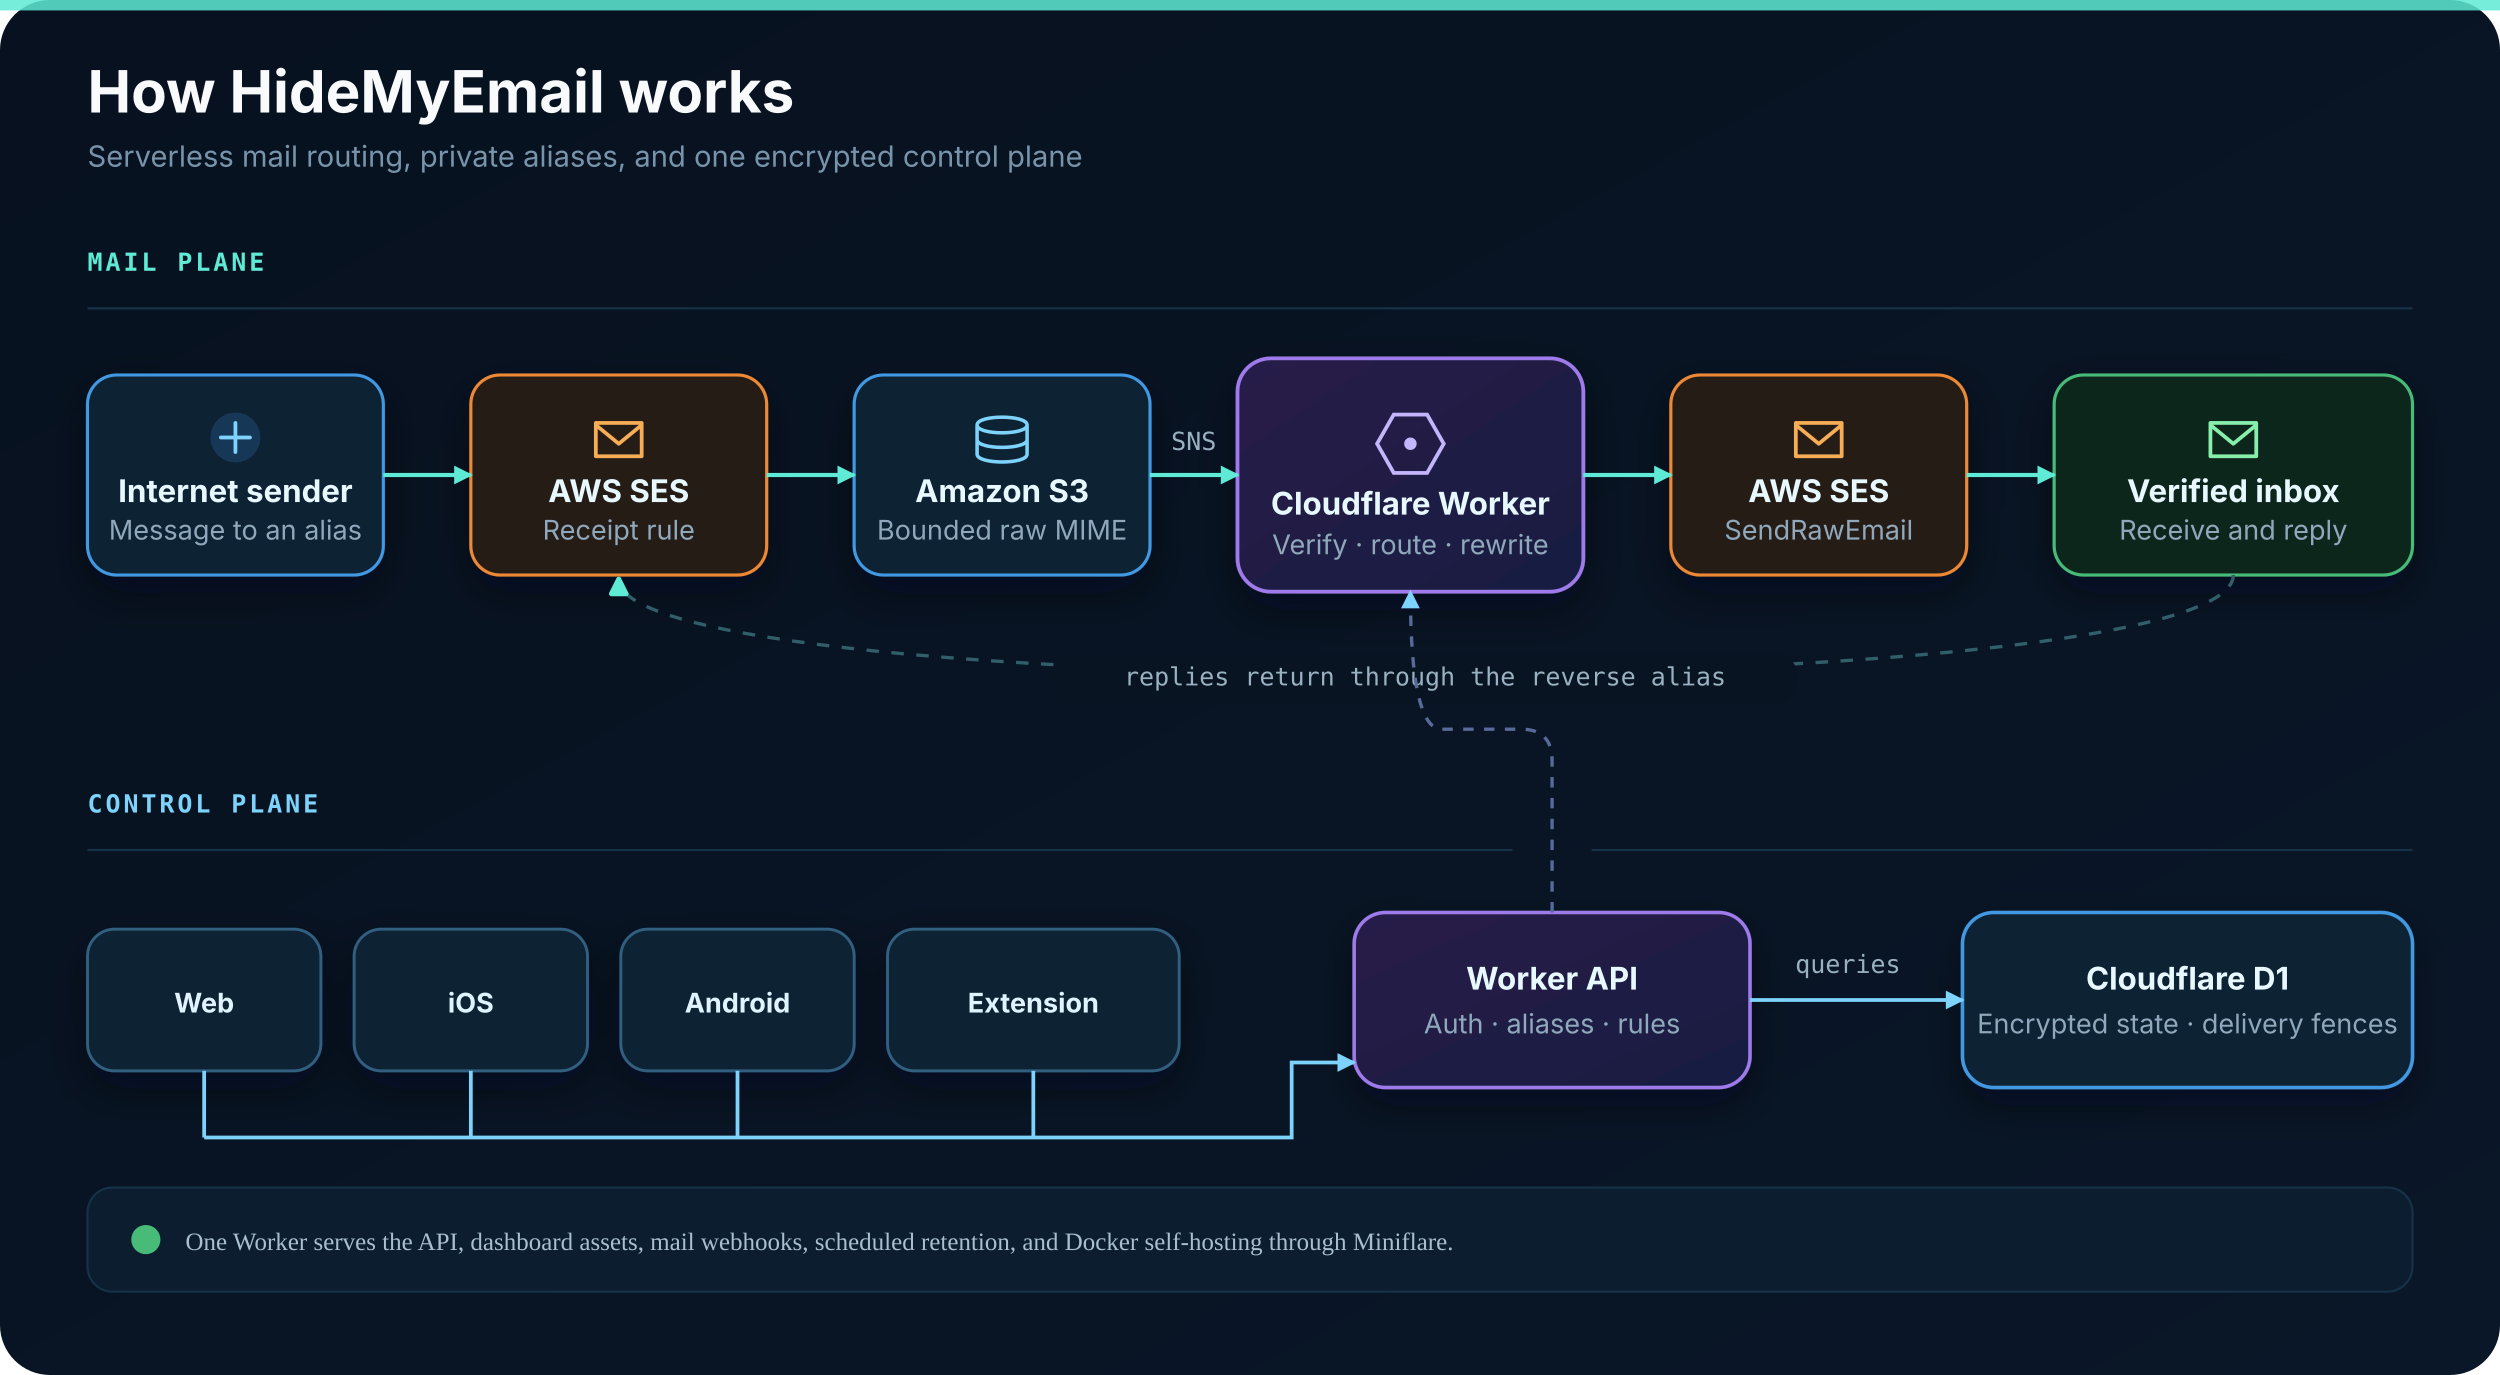
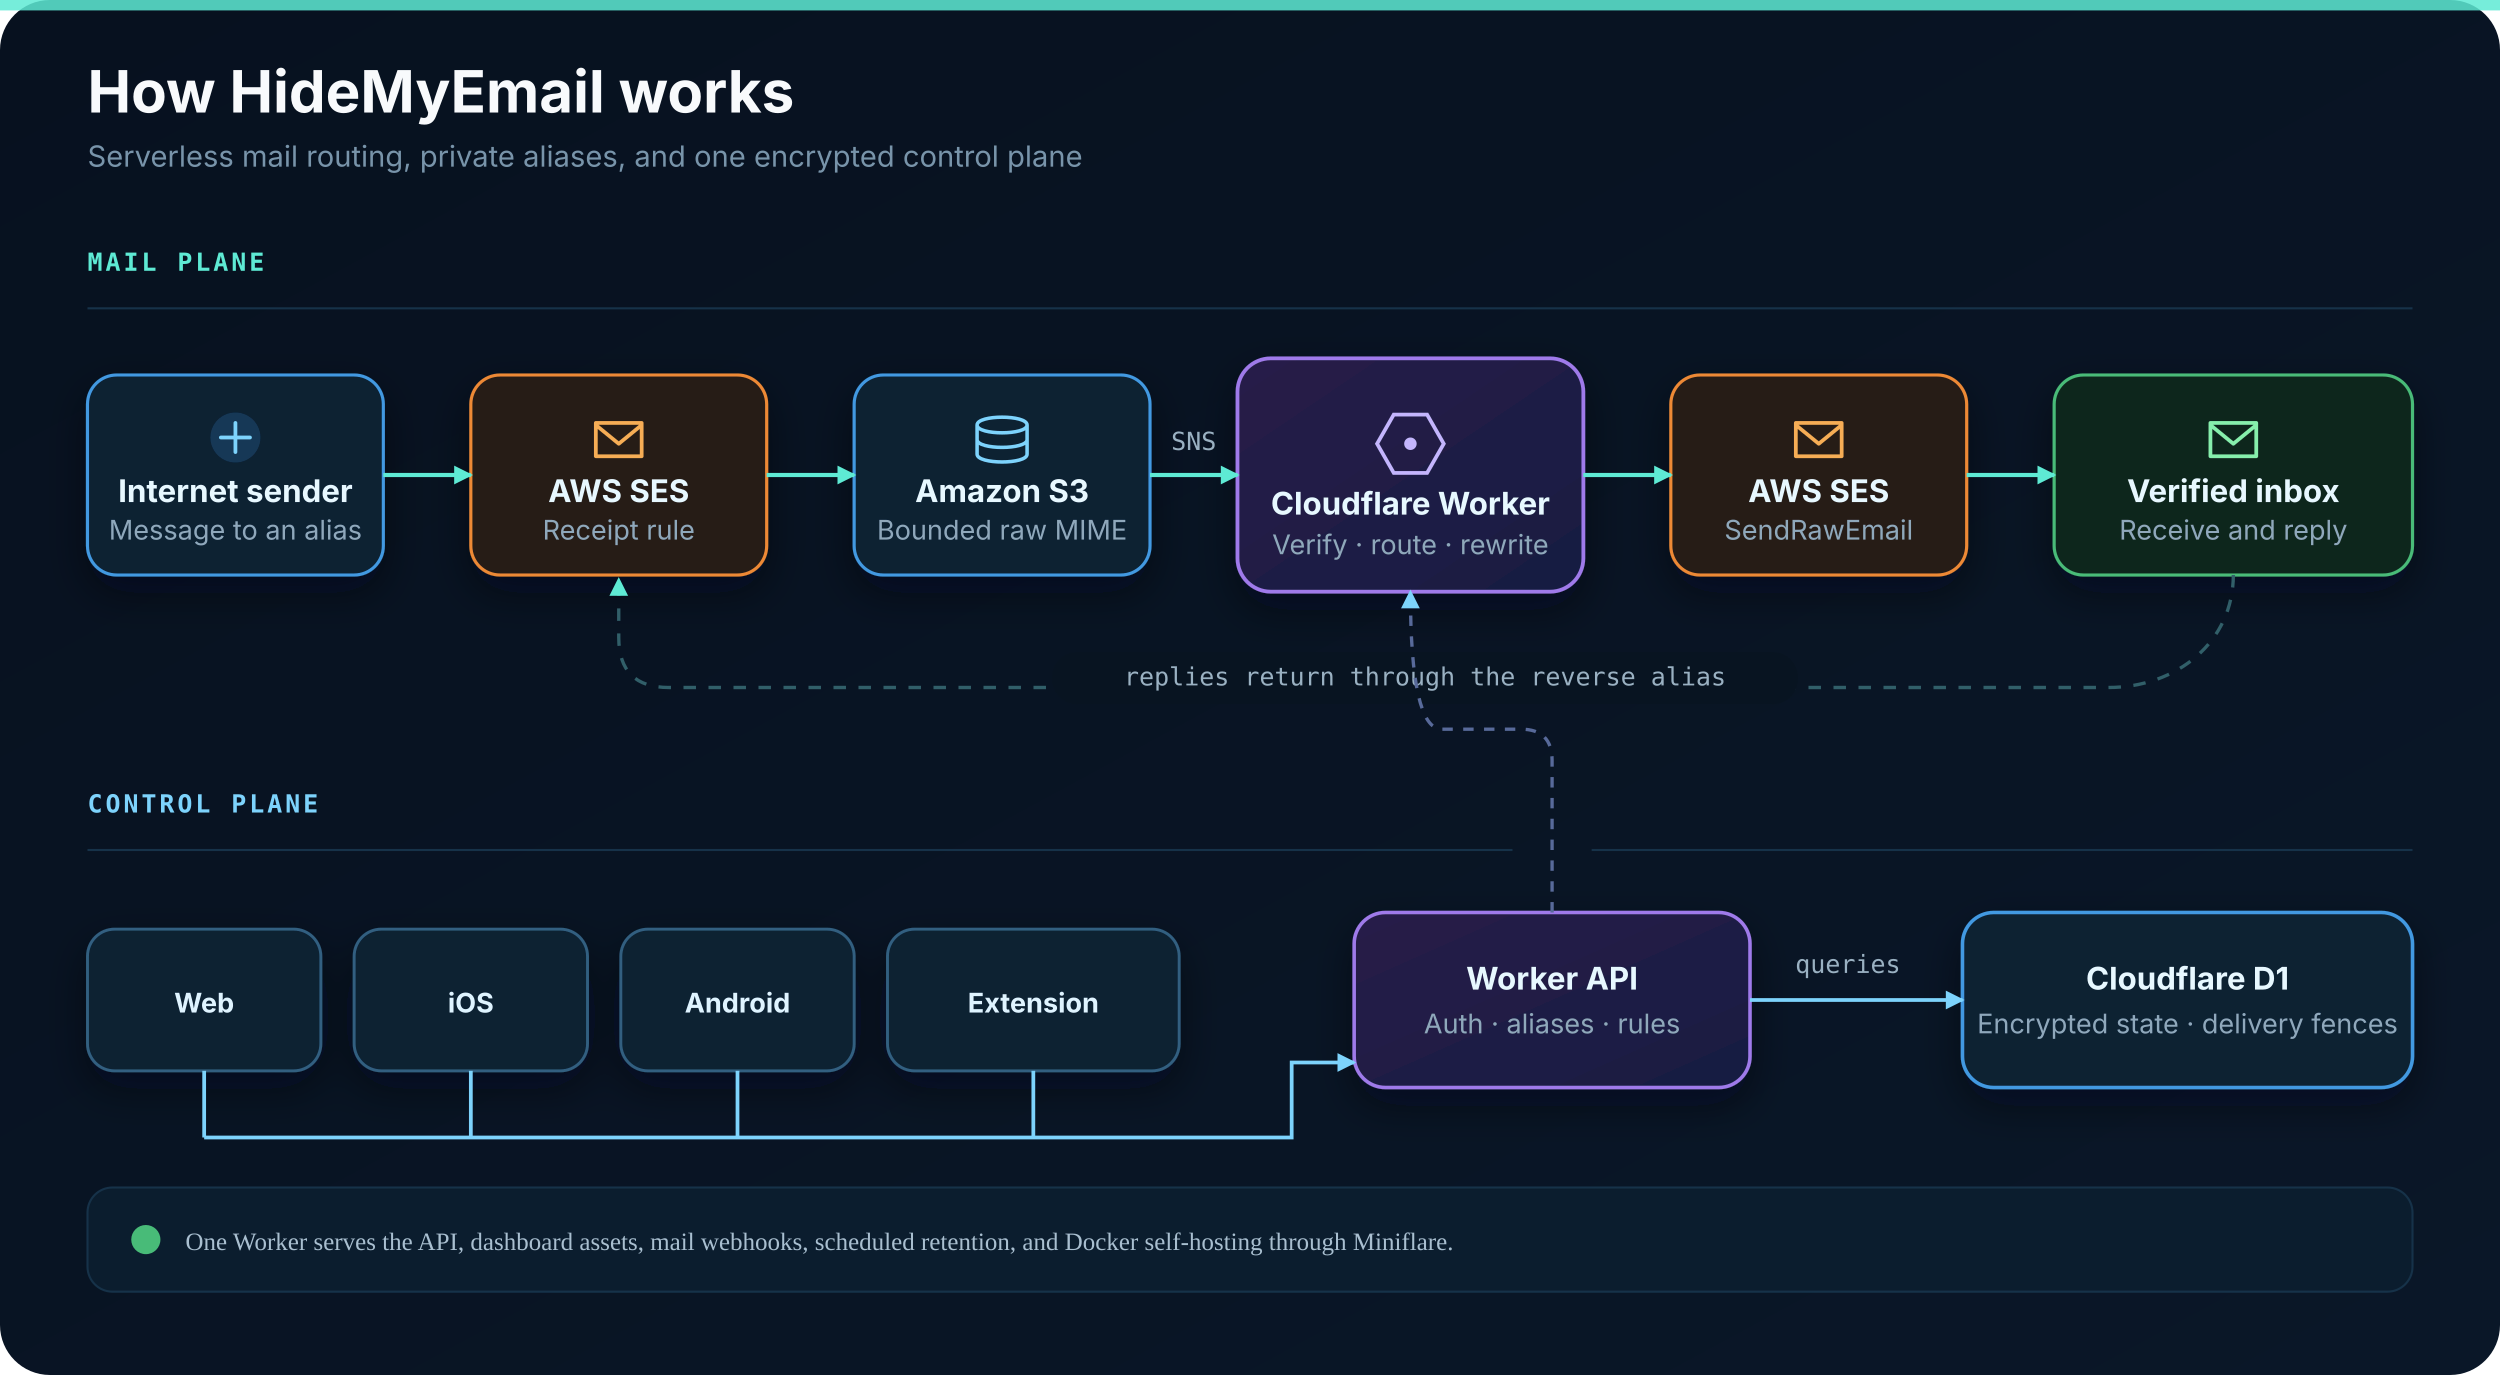
<svg xmlns="http://www.w3.org/2000/svg" viewBox="0 0 1200 660" role="img" aria-labelledby="title description">
  <defs>
    <linearGradient id="background" x1="0" y1="0" x2="1" y2="1">
      <stop offset="0" stop-color="#07111f" />
      <stop offset="1" stop-color="#0a1728" />
    </linearGradient>
    <linearGradient id="workerFill" x1="0" y1="0" x2="1" y2="1">
      <stop offset="0" stop-color="#281f48" />
      <stop offset="1" stop-color="#171f42" />
    </linearGradient>
    <filter id="shadow" x="-20%" y="-30%" width="140%" height="170%">
      <feDropShadow dx="0" dy="8" stdDeviation="10" flood-color="#020817" flood-opacity=".45" />
    </filter>
    <marker id="mailArrow" markerWidth="9" markerHeight="9" refX="8" refY="4.5" orient="auto" markerUnits="userSpaceOnUse">
      <path d="M0 0 9 4.5 0 9Z" fill="#5eead4" />
-     </marker>
-     <marker id="replyArrow" markerWidth="11" markerHeight="11" refX="9" refY="5.5" orient="auto" markerUnits="userSpaceOnUse">
-       <path d="M2 2 9 5.5 2 9Z" fill="#5eead4" stroke="#5eead4" stroke-width="2.4" stroke-linejoin="round" />
    </marker>
    <marker id="apiArrow" markerWidth="9" markerHeight="9" refX="8" refY="4.5" orient="auto" markerUnits="userSpaceOnUse">
      <path d="M0 0 9 4.5 0 9Z" fill="#7dd3fc" />
    </marker>
    <style>
      .title { fill:#f8fafc; font:700 28px system-ui,-apple-system,sans-serif; }
      .subtitle { fill:#7894aa; font:14px system-ui,-apple-system,sans-serif; }
      .lane { font:700 12px ui-monospace,SFMono-Regular,Consolas,monospace; letter-spacing:1.4px; }
      .node-title { fill:#e7f8ff; font:700 15px system-ui,-apple-system,sans-serif; text-anchor:middle; }
      .node-detail { fill:#8fa8bb; font:13px system-ui,-apple-system,sans-serif; text-anchor:middle; }
      .edge-label { fill:#9ab1c2; font:12px ui-monospace,SFMono-Regular,Consolas,monospace; text-anchor:middle; }
      .client-label { fill:#dff4ff; font:650 13px system-ui,-apple-system,sans-serif; text-anchor:middle; }
    </style>
  </defs>
  <rect width="1200" height="660" rx="24" fill="url(#background)" />
  <path d="M0 0H1200V5H0Z" fill="#5eead4" opacity=".85" />
  <text class="title" x="42" y="54">How HideMyEmail works</text>
  <text class="subtitle" x="42" y="80">Serverless mail routing, private aliases, and one encrypted control plane</text>
  <text class="lane" x="42" y="130" fill="#5eead4">MAIL PLANE</text>
  <line x1="42" y1="148" x2="1158" y2="148" stroke="#163249" />
  <g filter="url(#shadow)">
    <g>
      <rect x="42" y="180" width="142" height="96" rx="14" fill="#0b2033" stroke="#4299e1" stroke-width="1.5" />
      <circle cx="113" cy="210" r="12" fill="#4299e1" opacity=".2" />
      <path d="M106 210h14m-7-7v14" stroke="#7dd3fc" stroke-width="1.8" stroke-linecap="round" />
      <text class="node-title" x="113" y="241">Internet sender</text>
      <text class="node-detail" x="113" y="259">Message to an alias</text>
    </g>
    <g>
      <rect x="226" y="180" width="142" height="96" rx="14" fill="#261d19" stroke="#ed8936" stroke-width="1.5" />
      <path d="M286 203h22v16h-22zM286 204l11 9 11-9" fill="none" stroke="#f6ad55" stroke-width="1.8" stroke-linejoin="round" />
      <text class="node-title" x="297" y="241">AWS SES</text>
      <text class="node-detail" x="297" y="259">Receipt rule</text>
    </g>
    <g>
      <rect x="410" y="180" width="142" height="96" rx="14" fill="#0b2033" stroke="#4299e1" stroke-width="1.5" />
      <path d="M469 204c0-5 24-5 24 0v14c0 5-24 5-24 0zm0 0c0 5 24 5 24 0m-24 7c0 5 24 5 24 0" fill="none" stroke="#7dd3fc" stroke-width="1.7" />
      <text class="node-title" x="481" y="241">Amazon S3</text>
      <text class="node-detail" x="481" y="259">Bounded raw MIME</text>
    </g>
    <g>
      <rect x="594" y="172" width="166" height="112" rx="16" fill="url(#workerFill)" stroke="#9f7aea" stroke-width="1.8" />
      <path d="M669 199h16l8 14-8 14h-16l-8-14z" fill="none" stroke="#c4b5fd" stroke-width="1.8" />
      <circle cx="677" cy="213" r="3" fill="#c4b5fd" />
      <text class="node-title" x="677" y="247">Cloudflare Worker</text>
      <text class="node-detail" x="677" y="266">Verify · route · rewrite</text>
    </g>
    <g>
      <rect x="802" y="180" width="142" height="96" rx="14" fill="#261d19" stroke="#ed8936" stroke-width="1.5" />
      <path d="M862 203h22v16h-22zM862 204l11 9 11-9" fill="none" stroke="#f6ad55" stroke-width="1.8" stroke-linejoin="round" />
      <text class="node-title" x="873" y="241">AWS SES</text>
      <text class="node-detail" x="873" y="259">SendRawEmail</text>
    </g>
    <g>
      <rect x="986" y="180" width="172" height="96" rx="14" fill="#10271f" stroke="#48bb78" stroke-width="1.5" />
      <path d="M1061 203h22v16h-22zM1061 204l11 9 11-9" fill="none" stroke="#86efac" stroke-width="1.8" stroke-linejoin="round" />
      <text class="node-title" x="1072" y="241">Verified inbox</text>
      <text class="node-detail" x="1072" y="259">Receive and reply</text>
    </g>
  </g>
  <g fill="none" stroke="#5eead4" stroke-width="2" marker-end="url(#mailArrow)">
    <path d="M184 228H226" />
    <path d="M368 228H410" />
    <path d="M552 228H594" />
    <path d="M760 228H802" />
    <path d="M944 228H986" />
  </g>
  <text class="edge-label" x="573" y="216">SNS</text>
-   <path d="M1072 276C1072 339 297 339 297 278" fill="none" stroke="#315f69" stroke-width="1.6" stroke-dasharray="6 6" marker-end="url(#replyArrow)" />
+   <path d="M1072 276C1072 308 1045 330 1012 330H321Q297 330 297 306V278" fill="none" stroke="#315f69" stroke-width="1.6" stroke-dasharray="6 6" marker-end="url(#mailArrow)" />
  <rect x="505" y="313" width="358" height="25" rx="12" fill="#081421" />
  <text class="edge-label" x="684" y="329">replies return through the reverse alias</text>
  <text class="lane" x="42" y="390" fill="#7dd3fc">CONTROL PLANE</text>
  <path d="M42 408H726M764 408H1158" stroke="#163249" />
  <g filter="url(#shadow)">
    <g fill="#0b2033" stroke="#315f80" stroke-width="1.4">
      <rect x="42" y="446" width="112" height="68" rx="13" />
      <rect x="170" y="446" width="112" height="68" rx="13" />
      <rect x="298" y="446" width="112" height="68" rx="13" />
      <rect x="426" y="446" width="140" height="68" rx="13" />
    </g>
    <text class="client-label" x="98" y="486">Web</text>
    <text class="client-label" x="226" y="486">iOS</text>
    <text class="client-label" x="354" y="486">Android</text>
    <text class="client-label" x="496" y="486">Extension</text>
    <rect x="650" y="438" width="190" height="84" rx="15" fill="url(#workerFill)" stroke="#9f7aea" stroke-width="1.7" />
    <text class="node-title" x="745" y="475">Worker API</text>
    <text class="node-detail" x="745" y="496">Auth · aliases · rules</text>
    <rect x="942" y="438" width="216" height="84" rx="15" fill="#0b2033" stroke="#4299e1" stroke-width="1.7" />
    <text class="node-title" x="1050" y="475">Cloudflare D1</text>
    <text class="node-detail" x="1050" y="496">Encrypted state · delivery fences</text>
  </g>
  <g fill="none" stroke="#7dd3fc" stroke-width="1.8">
    <path d="M98 514V546" />
    <path d="M226 514V546" />
    <path d="M354 514V546" />
    <path d="M496 514V546" />
    <path d="M98 546H620V510H650" marker-end="url(#apiArrow)" />
    <path d="M840 480H942" marker-end="url(#apiArrow)" />
  </g>
  <path d="M745 438V365Q745 350 730 350H692Q677 350 677 284" fill="none" stroke="#586a9a" stroke-width="1.6" stroke-dasharray="5 5" marker-end="url(#apiArrow)" />
  <text class="edge-label" x="887" y="467">queries</text>
  <g transform="translate(42 570)">
    <rect width="1116" height="50" rx="12" fill="#0b1d2e" stroke="#163249" />
    <circle cx="28" cy="25" r="7" fill="#48bb78" />
    <text x="47" y="30" fill="#a9bfd0" font="13px system-ui,-apple-system,sans-serif">One Worker serves the API, dashboard assets, mail webhooks, scheduled retention, and Docker self-hosting through Miniflare.</text>
  </g>
</svg>
